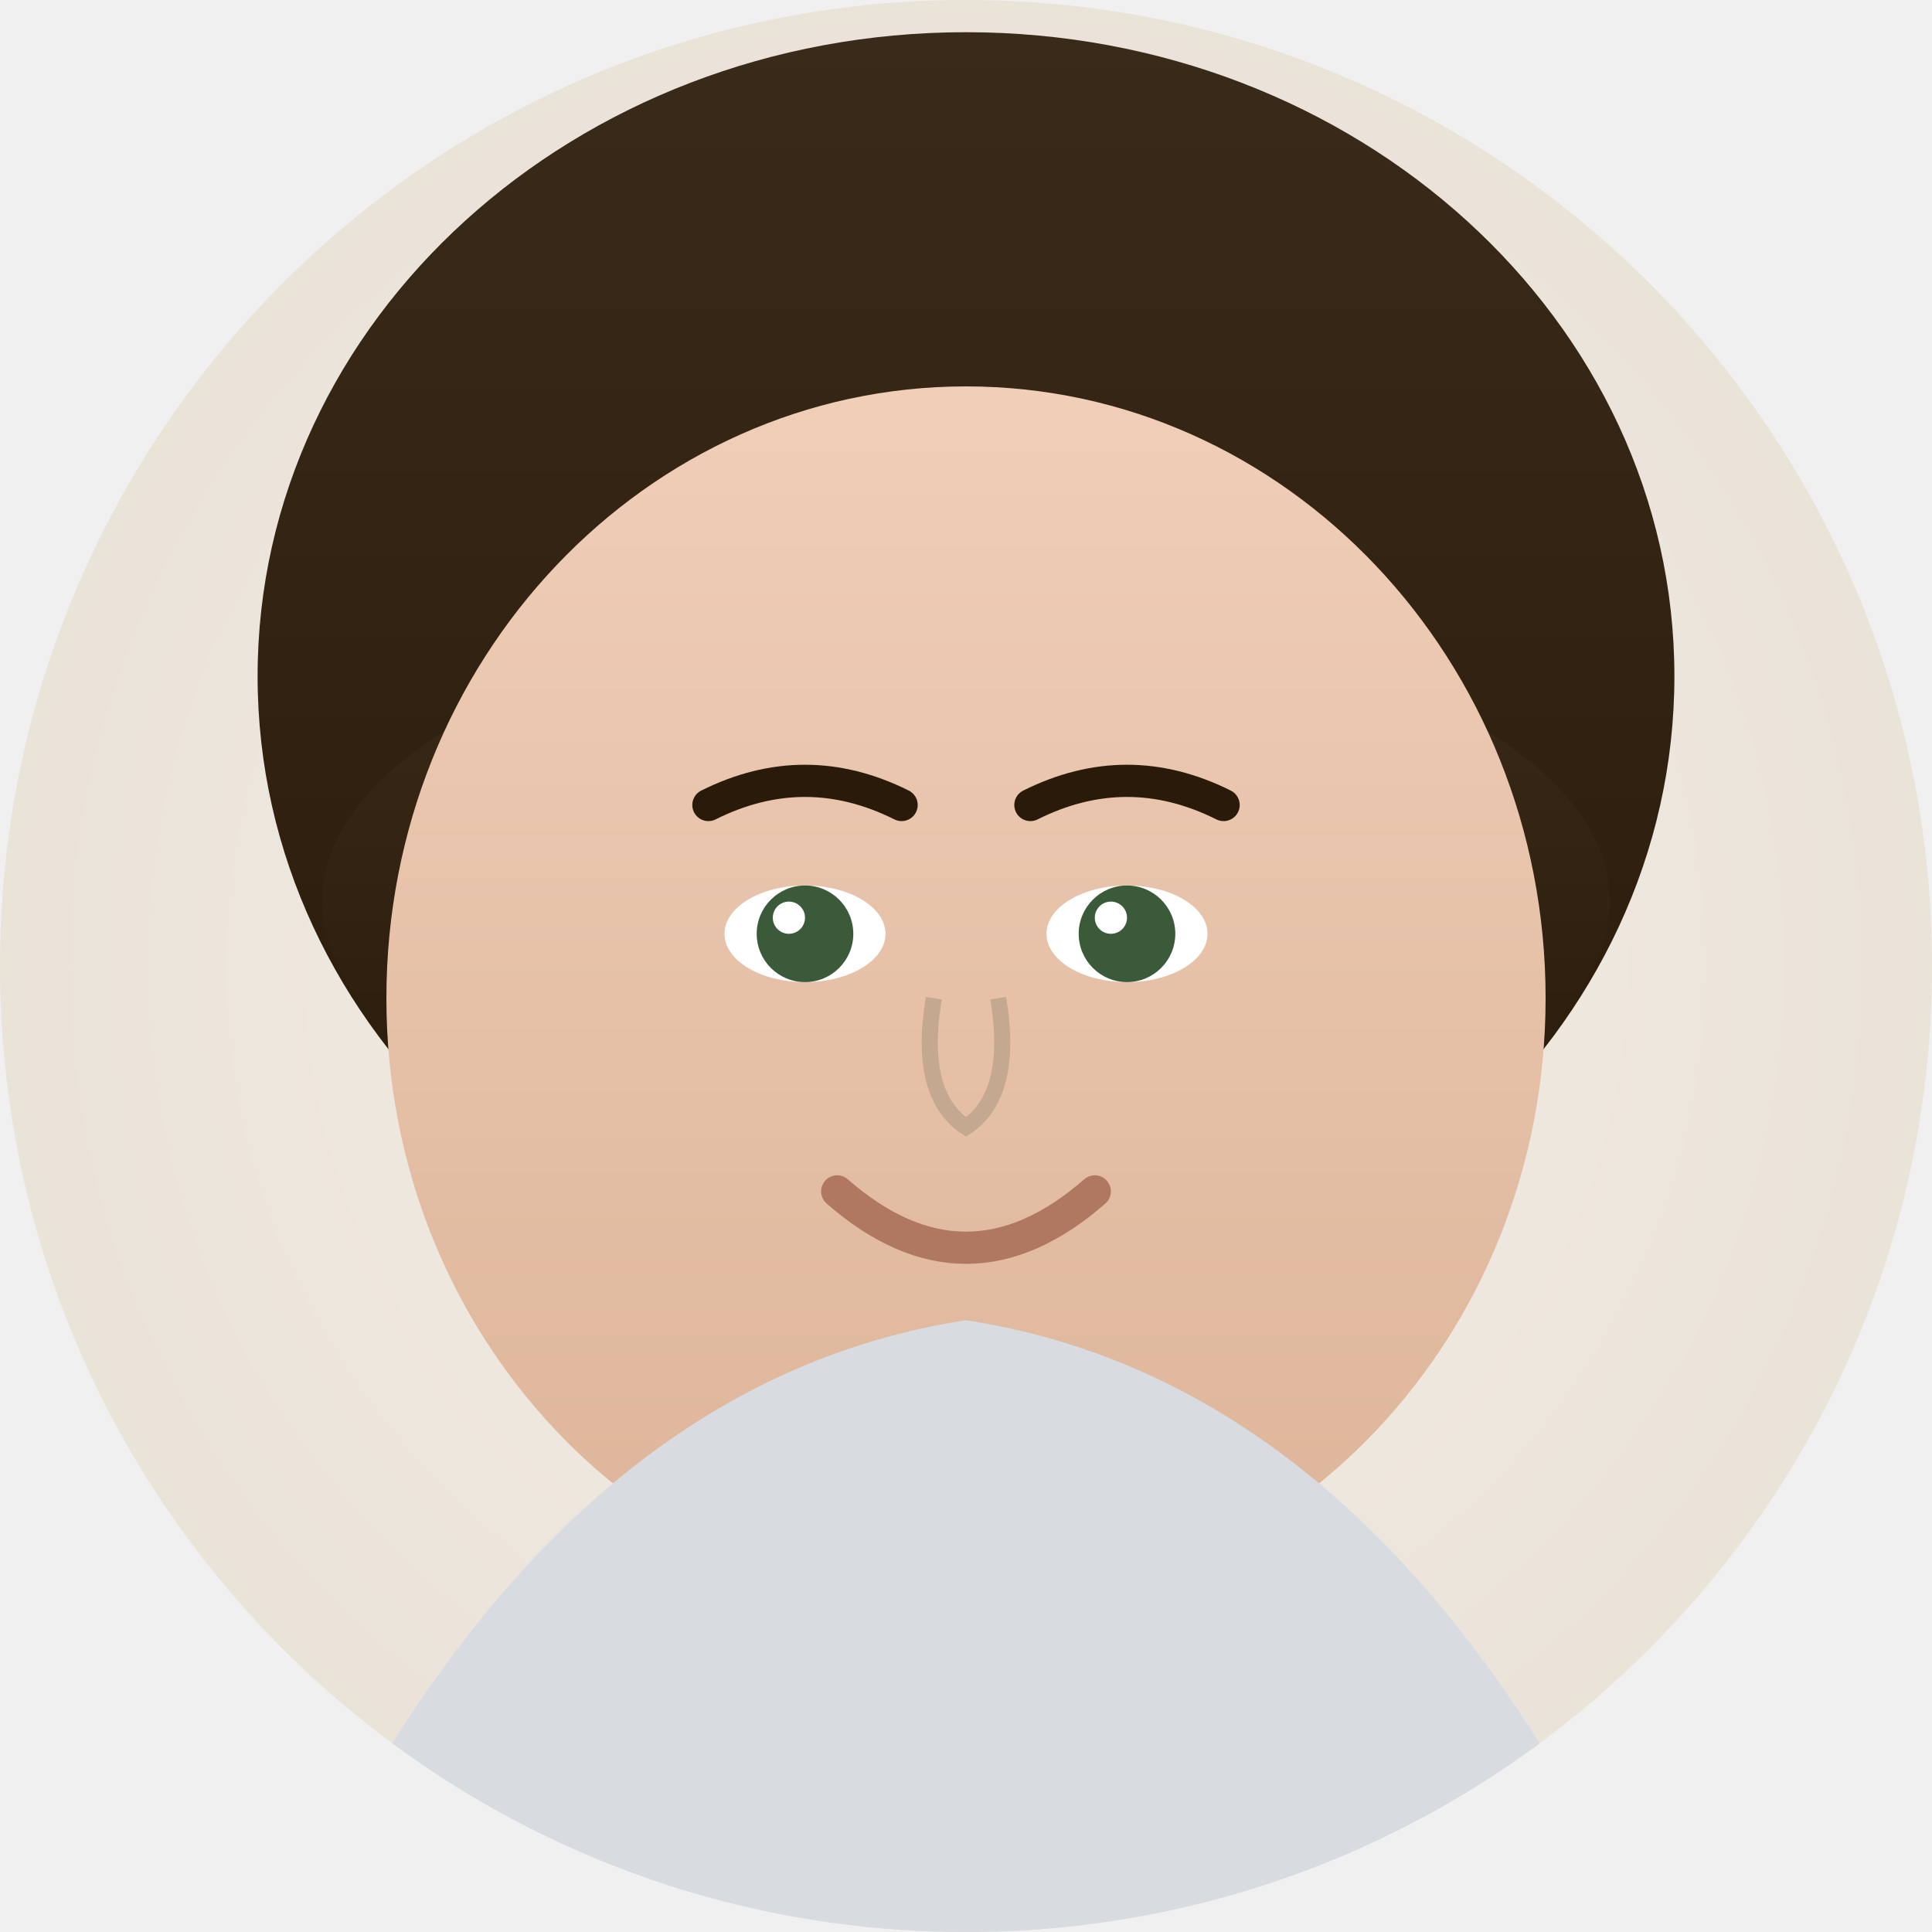
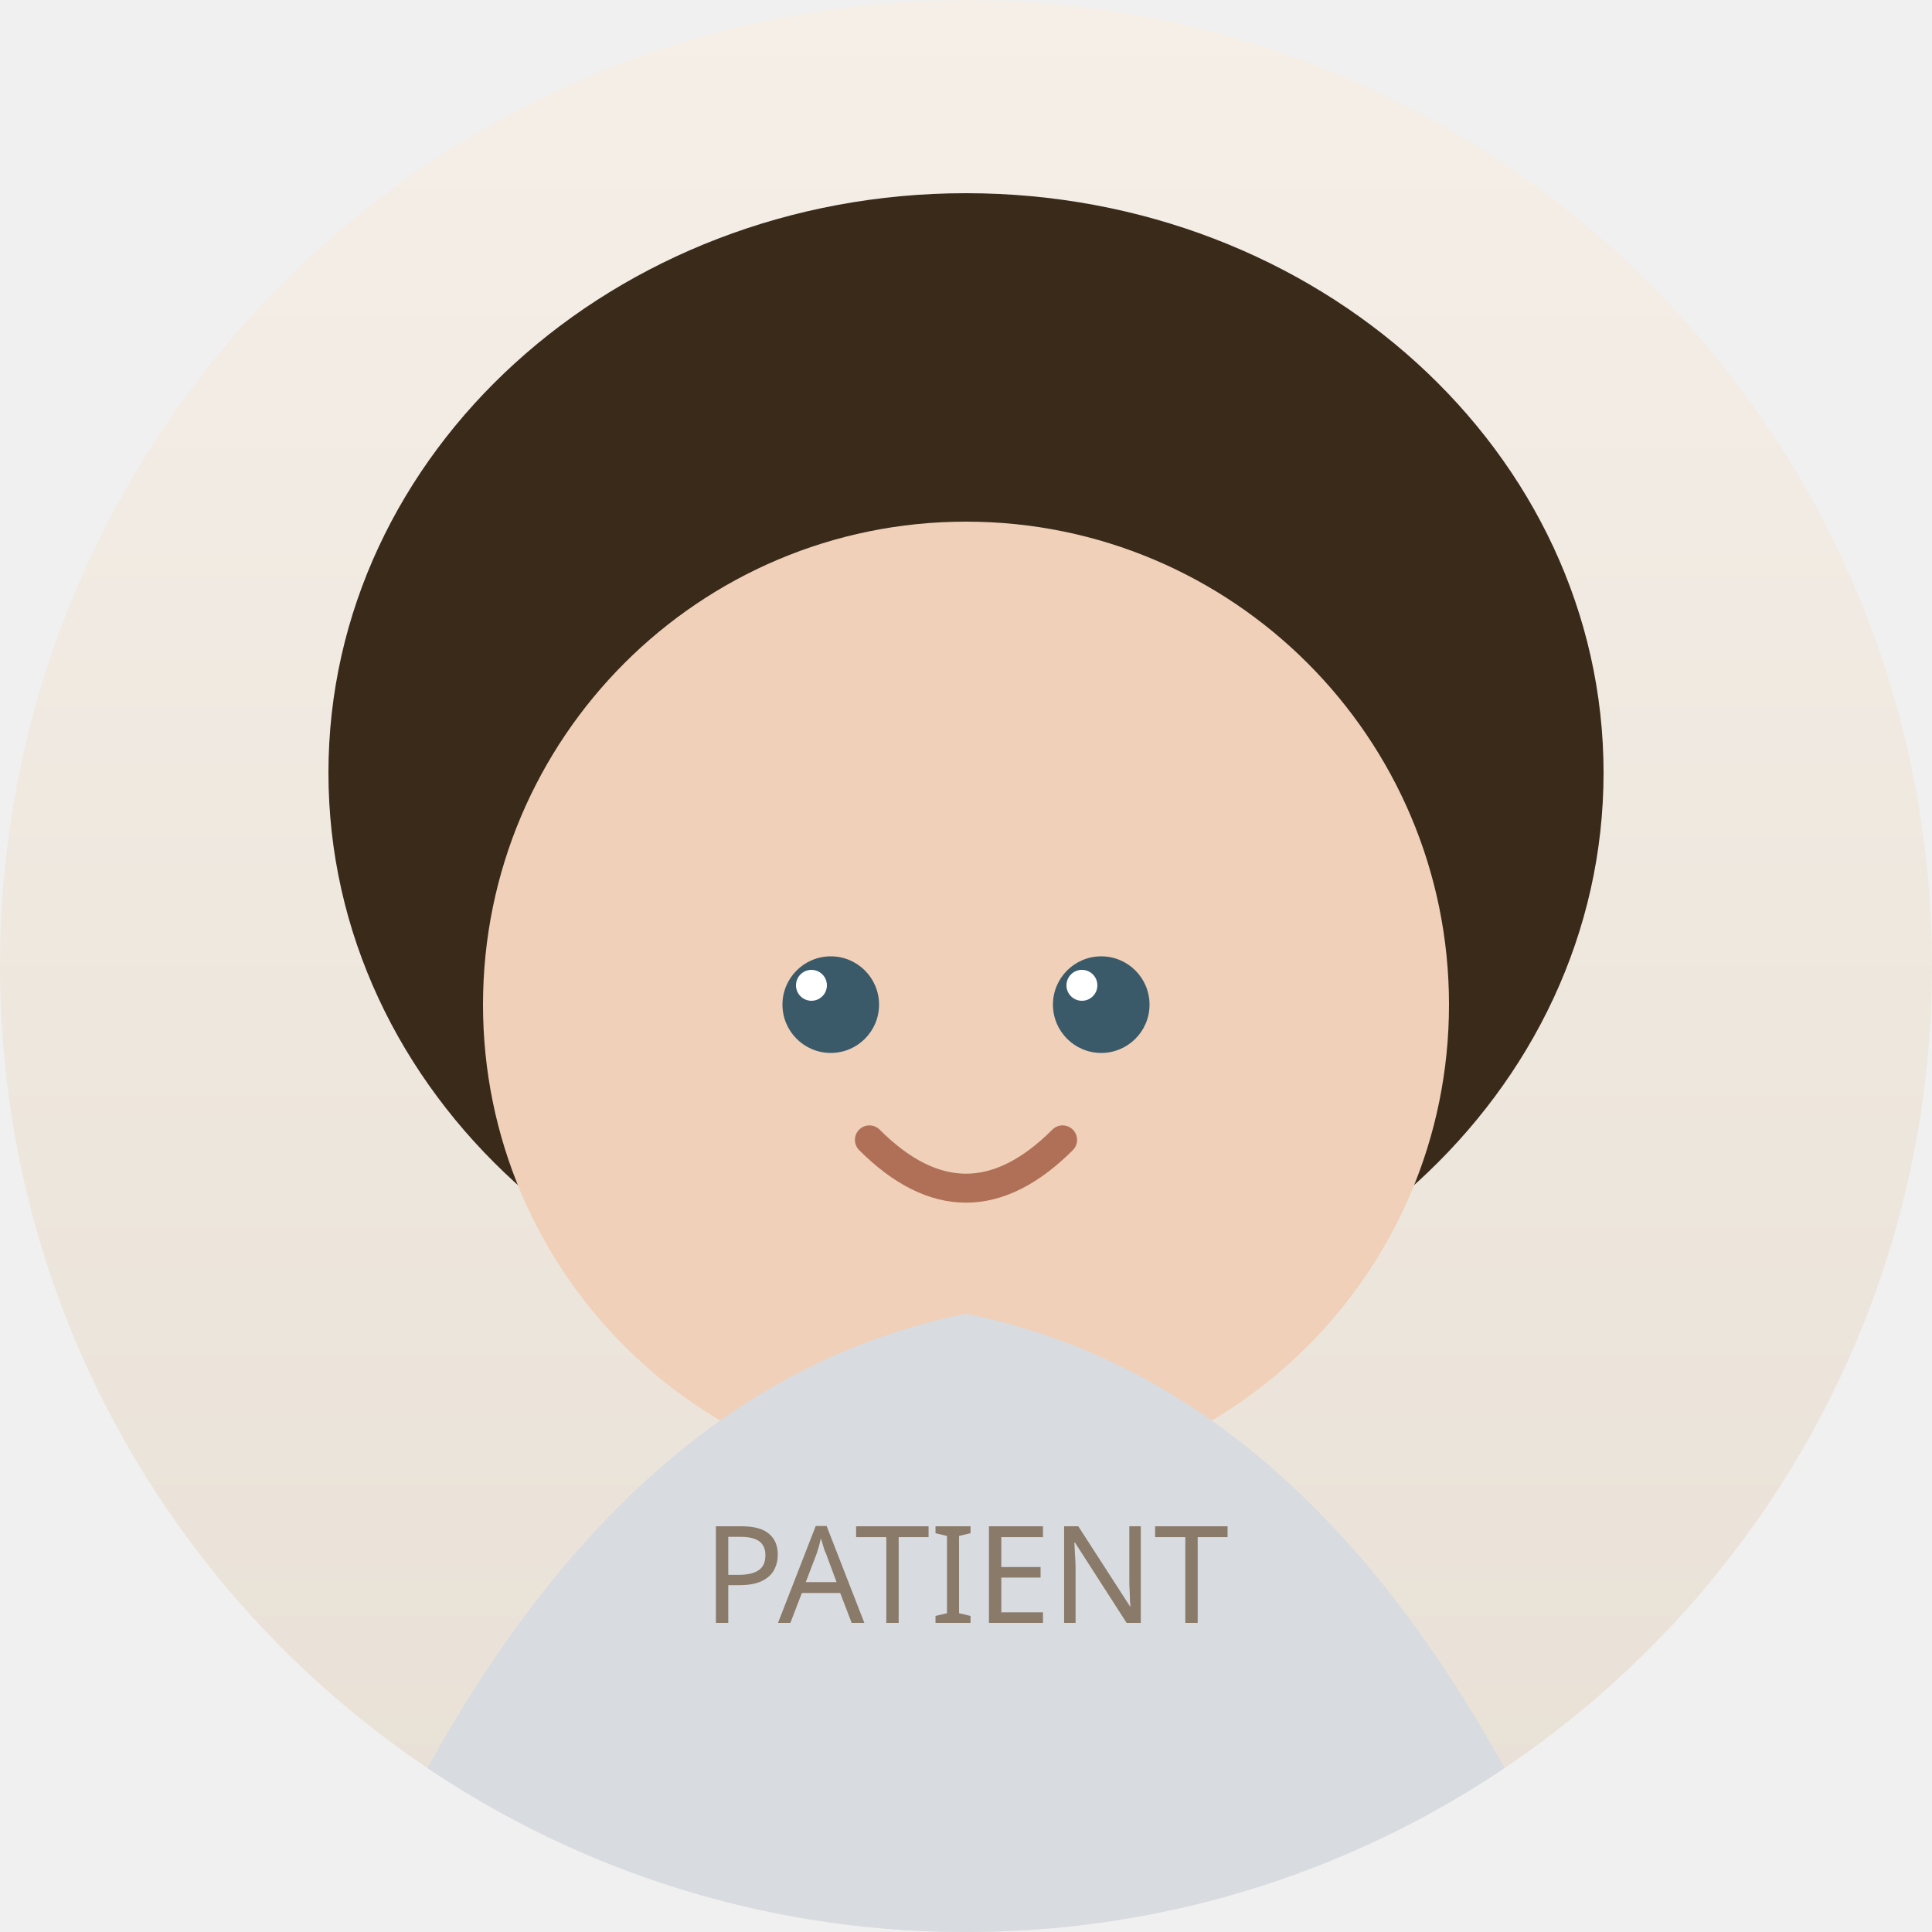
- <svg xmlns="http://www.w3.org/2000/svg" viewBox="0 0 120 120" fill="none">
+ <svg xmlns="http://www.w3.org/2000/svg" viewBox="0 0 100 100" fill="none">
  <defs>
-     <radialGradient id="bgGrad" cx="0.5" cy="0.5" r="0.6">
+     <linearGradient id="bg" x1="0" y1="0" x2="0" y2="1">
      <stop offset="0%" stop-color="#f5efe8" />
      <stop offset="100%" stop-color="#e8e0d5" />
-     </radialGradient>
-     <linearGradient id="skinGrad" x1="0" y1="0" x2="0" y2="1">
-       <stop offset="0%" stop-color="#f0ceb8" />
-       <stop offset="100%" stop-color="#dcb498" />
    </linearGradient>
-     <linearGradient id="hairGrad" x1="0" y1="0" x2="0" y2="1">
-       <stop offset="0%" stop-color="#3a2a1a" />
-       <stop offset="100%" stop-color="#2a1a0a" />
-     </linearGradient>
-     <clipPath id="circle">
-       <circle cx="60" cy="60" r="60" />
+     <clipPath id="c">
+       <circle cx="50" cy="50" r="50" />
    </clipPath>
  </defs>
-   <circle cx="60" cy="60" r="60" fill="url(#bgGrad)" />
-   <ellipse cx="60" cy="42" rx="44" ry="40" fill="url(#hairGrad)" clip-path="url(#circle)" />
-   <ellipse cx="60" cy="56" rx="40" ry="18" fill="url(#hairGrad)" clip-path="url(#circle)" />
-   <ellipse cx="60" cy="62" rx="36" ry="38" fill="url(#skinGrad)" clip-path="url(#circle)" />
-   <ellipse cx="50" cy="58" rx="5" ry="3" fill="#ffffff" clip-path="url(#circle)" />
-   <circle cx="50" cy="58" r="3" fill="#3a5a3a" clip-path="url(#circle)" />
-   <circle cx="49" cy="57" r="1" fill="#ffffff" clip-path="url(#circle)" />
-   <ellipse cx="70" cy="58" rx="5" ry="3" fill="#ffffff" clip-path="url(#circle)" />
-   <circle cx="70" cy="58" r="3" fill="#3a5a3a" clip-path="url(#circle)" />
-   <circle cx="69" cy="57" r="1" fill="#ffffff" clip-path="url(#circle)" />
-   <path d="M44 50 Q50 47 56 50" stroke="#2a1a0a" stroke-width="2" fill="none" stroke-linecap="round" />
-   <path d="M64 50 Q70 47 76 50" stroke="#2a1a0a" stroke-width="2" fill="none" stroke-linecap="round" />
-   <path d="M58 62 Q57 68 60 70 Q63 68 62 62" stroke="#c4a890" stroke-width="1" fill="none" />
-   <path d="M52 74 Q60 81 68 74" stroke="#b07860" stroke-width="2" fill="none" stroke-linecap="round" />
-   <path d="M18 120 Q34 86 60 82 Q86 86 102 120" fill="#d8dce0" clip-path="url(#circle)" />
+   <circle cx="50" cy="50" r="50" fill="url(#bg)" />
+   <ellipse cx="50" cy="40" rx="33" ry="30" fill="#3a2a1a" clip-path="url(#c)" />
+   <ellipse cx="50" cy="50" rx="26" ry="16" fill="#3a2a1a" clip-path="url(#c)" />
+   <circle cx="50" cy="52" r="25" fill="#f0d0b8" clip-path="url(#c)" />
+   <circle cx="43" cy="52" r="2.5" fill="#3a5a6a" />
+   <circle cx="57" cy="52" r="2.5" fill="#3a5a6a" />
+   <circle cx="42" cy="51" r="0.8" fill="#ffffff" />
+   <circle cx="56" cy="51" r="0.8" fill="#ffffff" />
+   <path d="M45 59 Q50 64 55 59" stroke="#b07058" stroke-width="1.5" fill="none" stroke-linecap="round" clip-path="url(#c)" />
+   <path d="M18 100 Q30 72 50 68 Q70 72 82 100" fill="#d8dce0" clip-path="url(#c)" />
+   <text x="50" y="84" font-family="system-ui, sans-serif" font-size="7" fill="#8a7a6a" text-anchor="middle" clip-path="url(#c)">PATIENT</text>
</svg>
